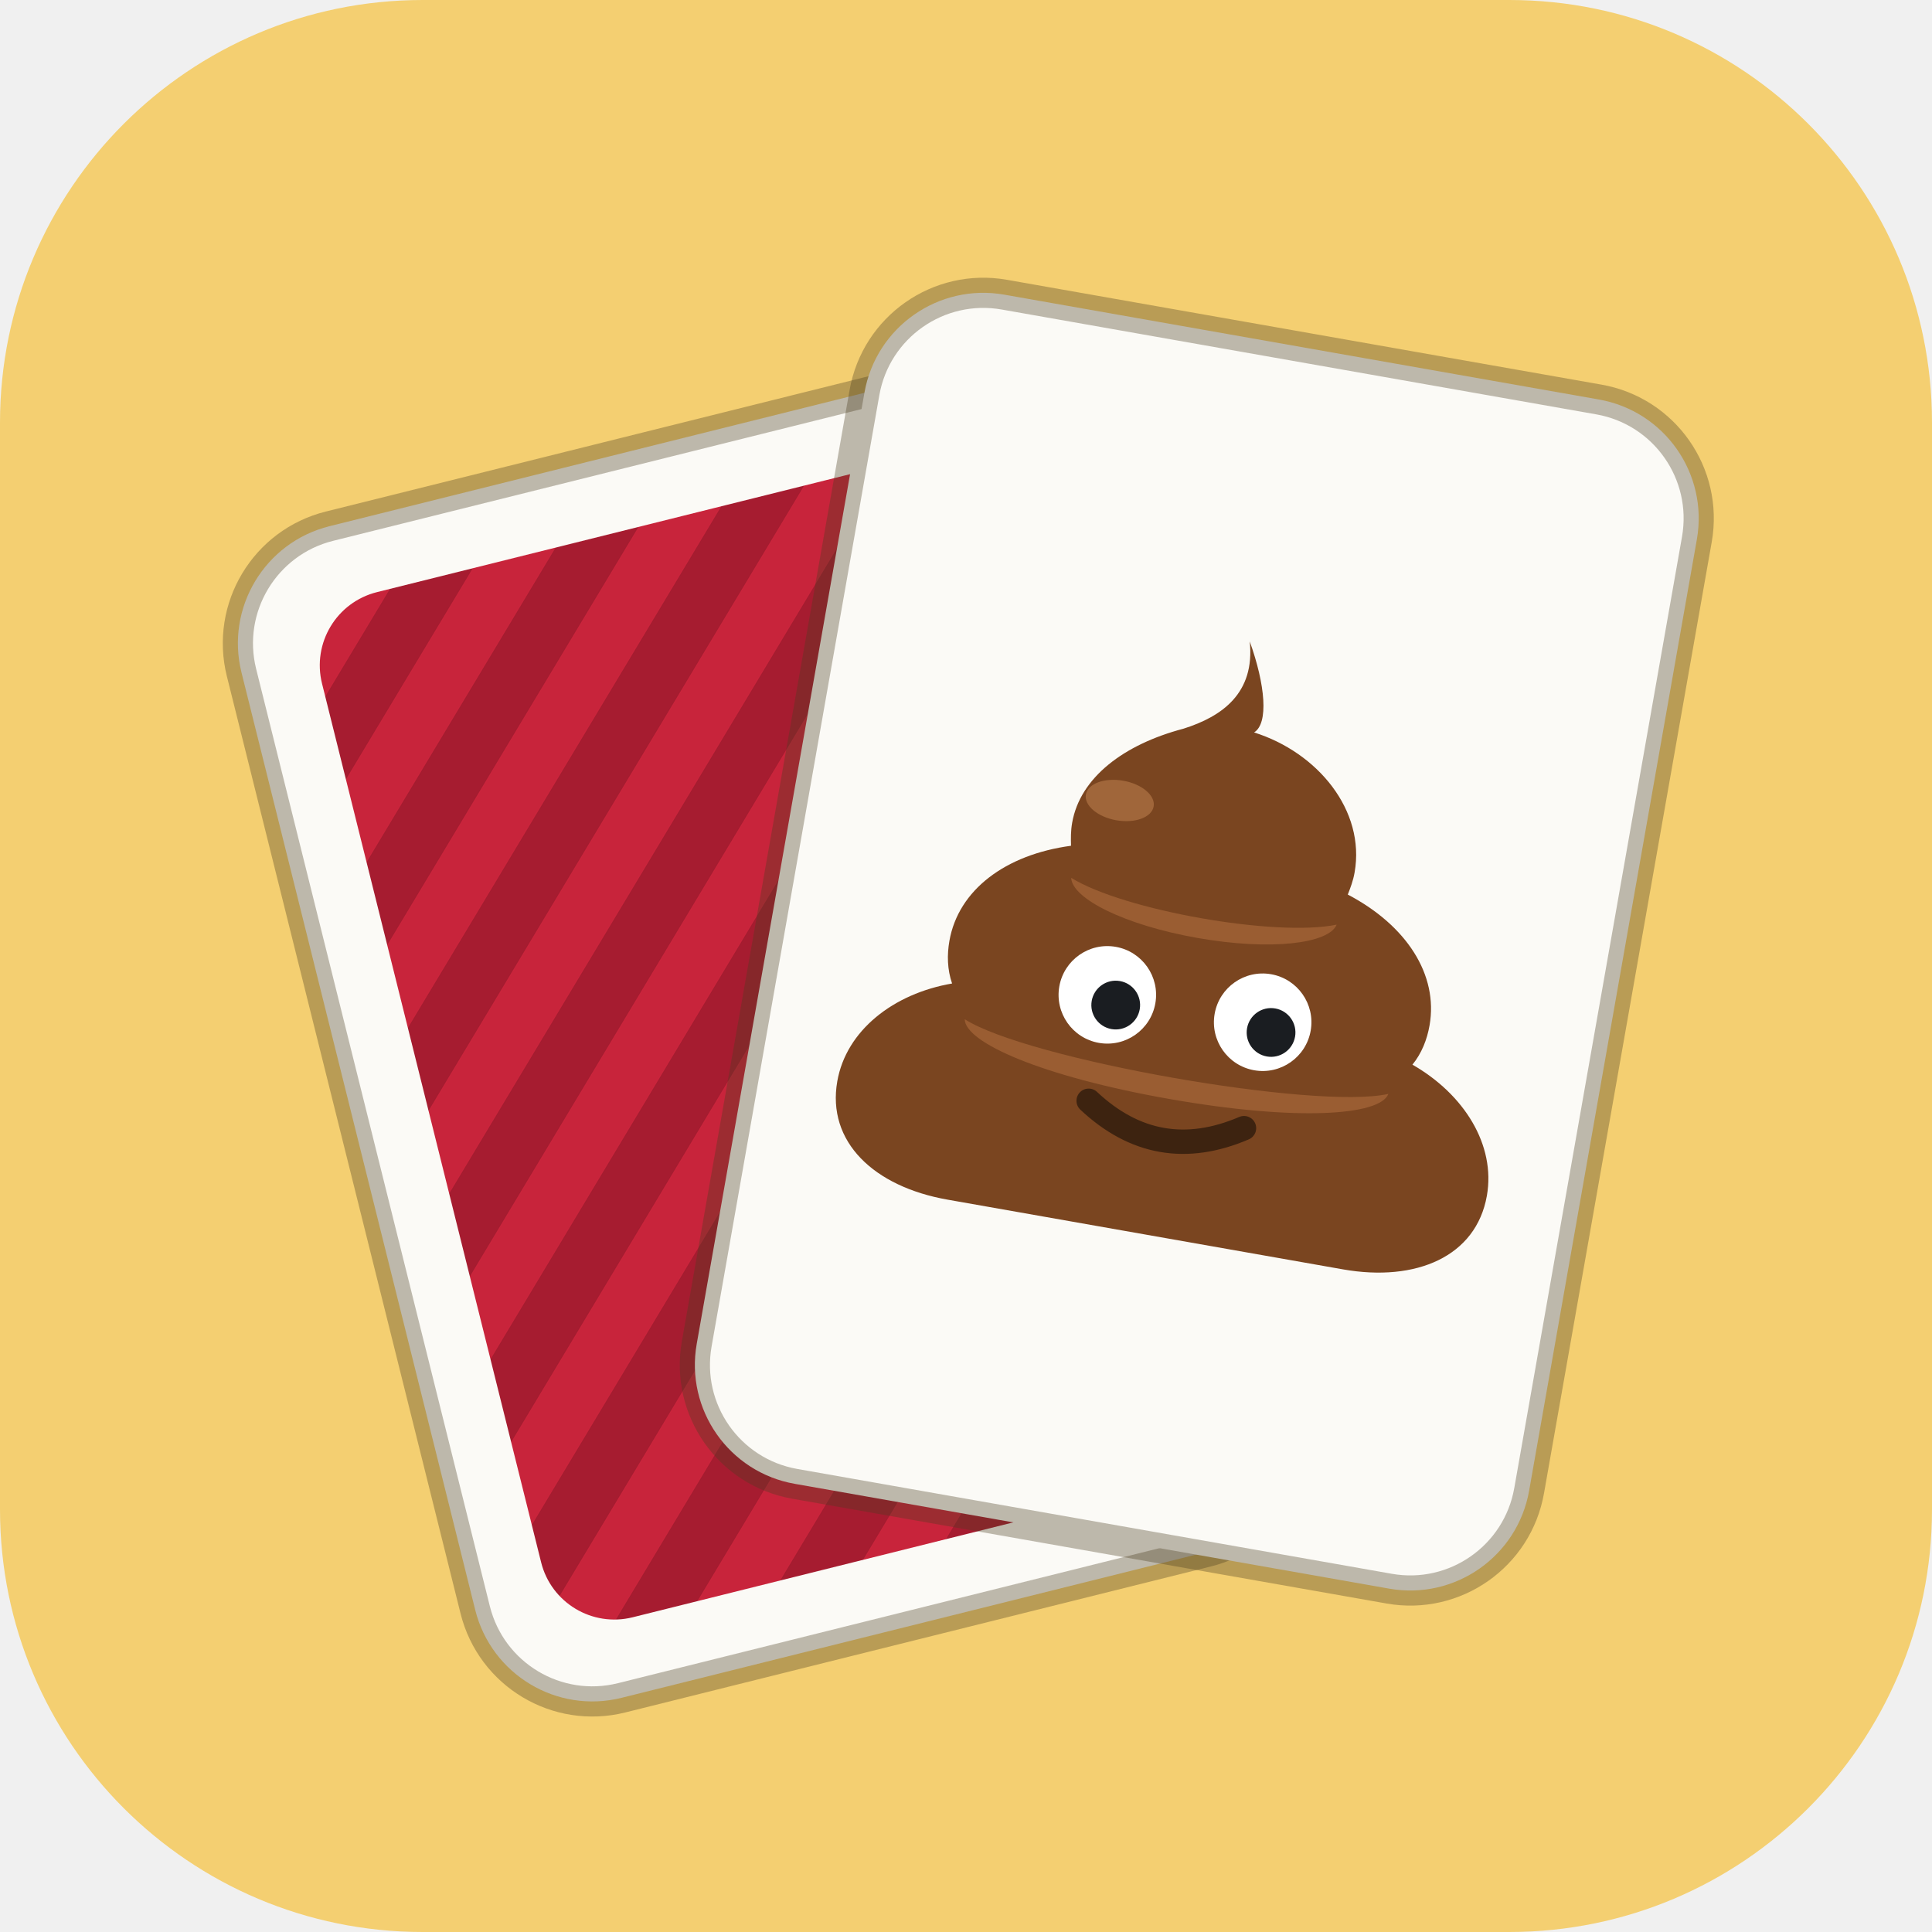
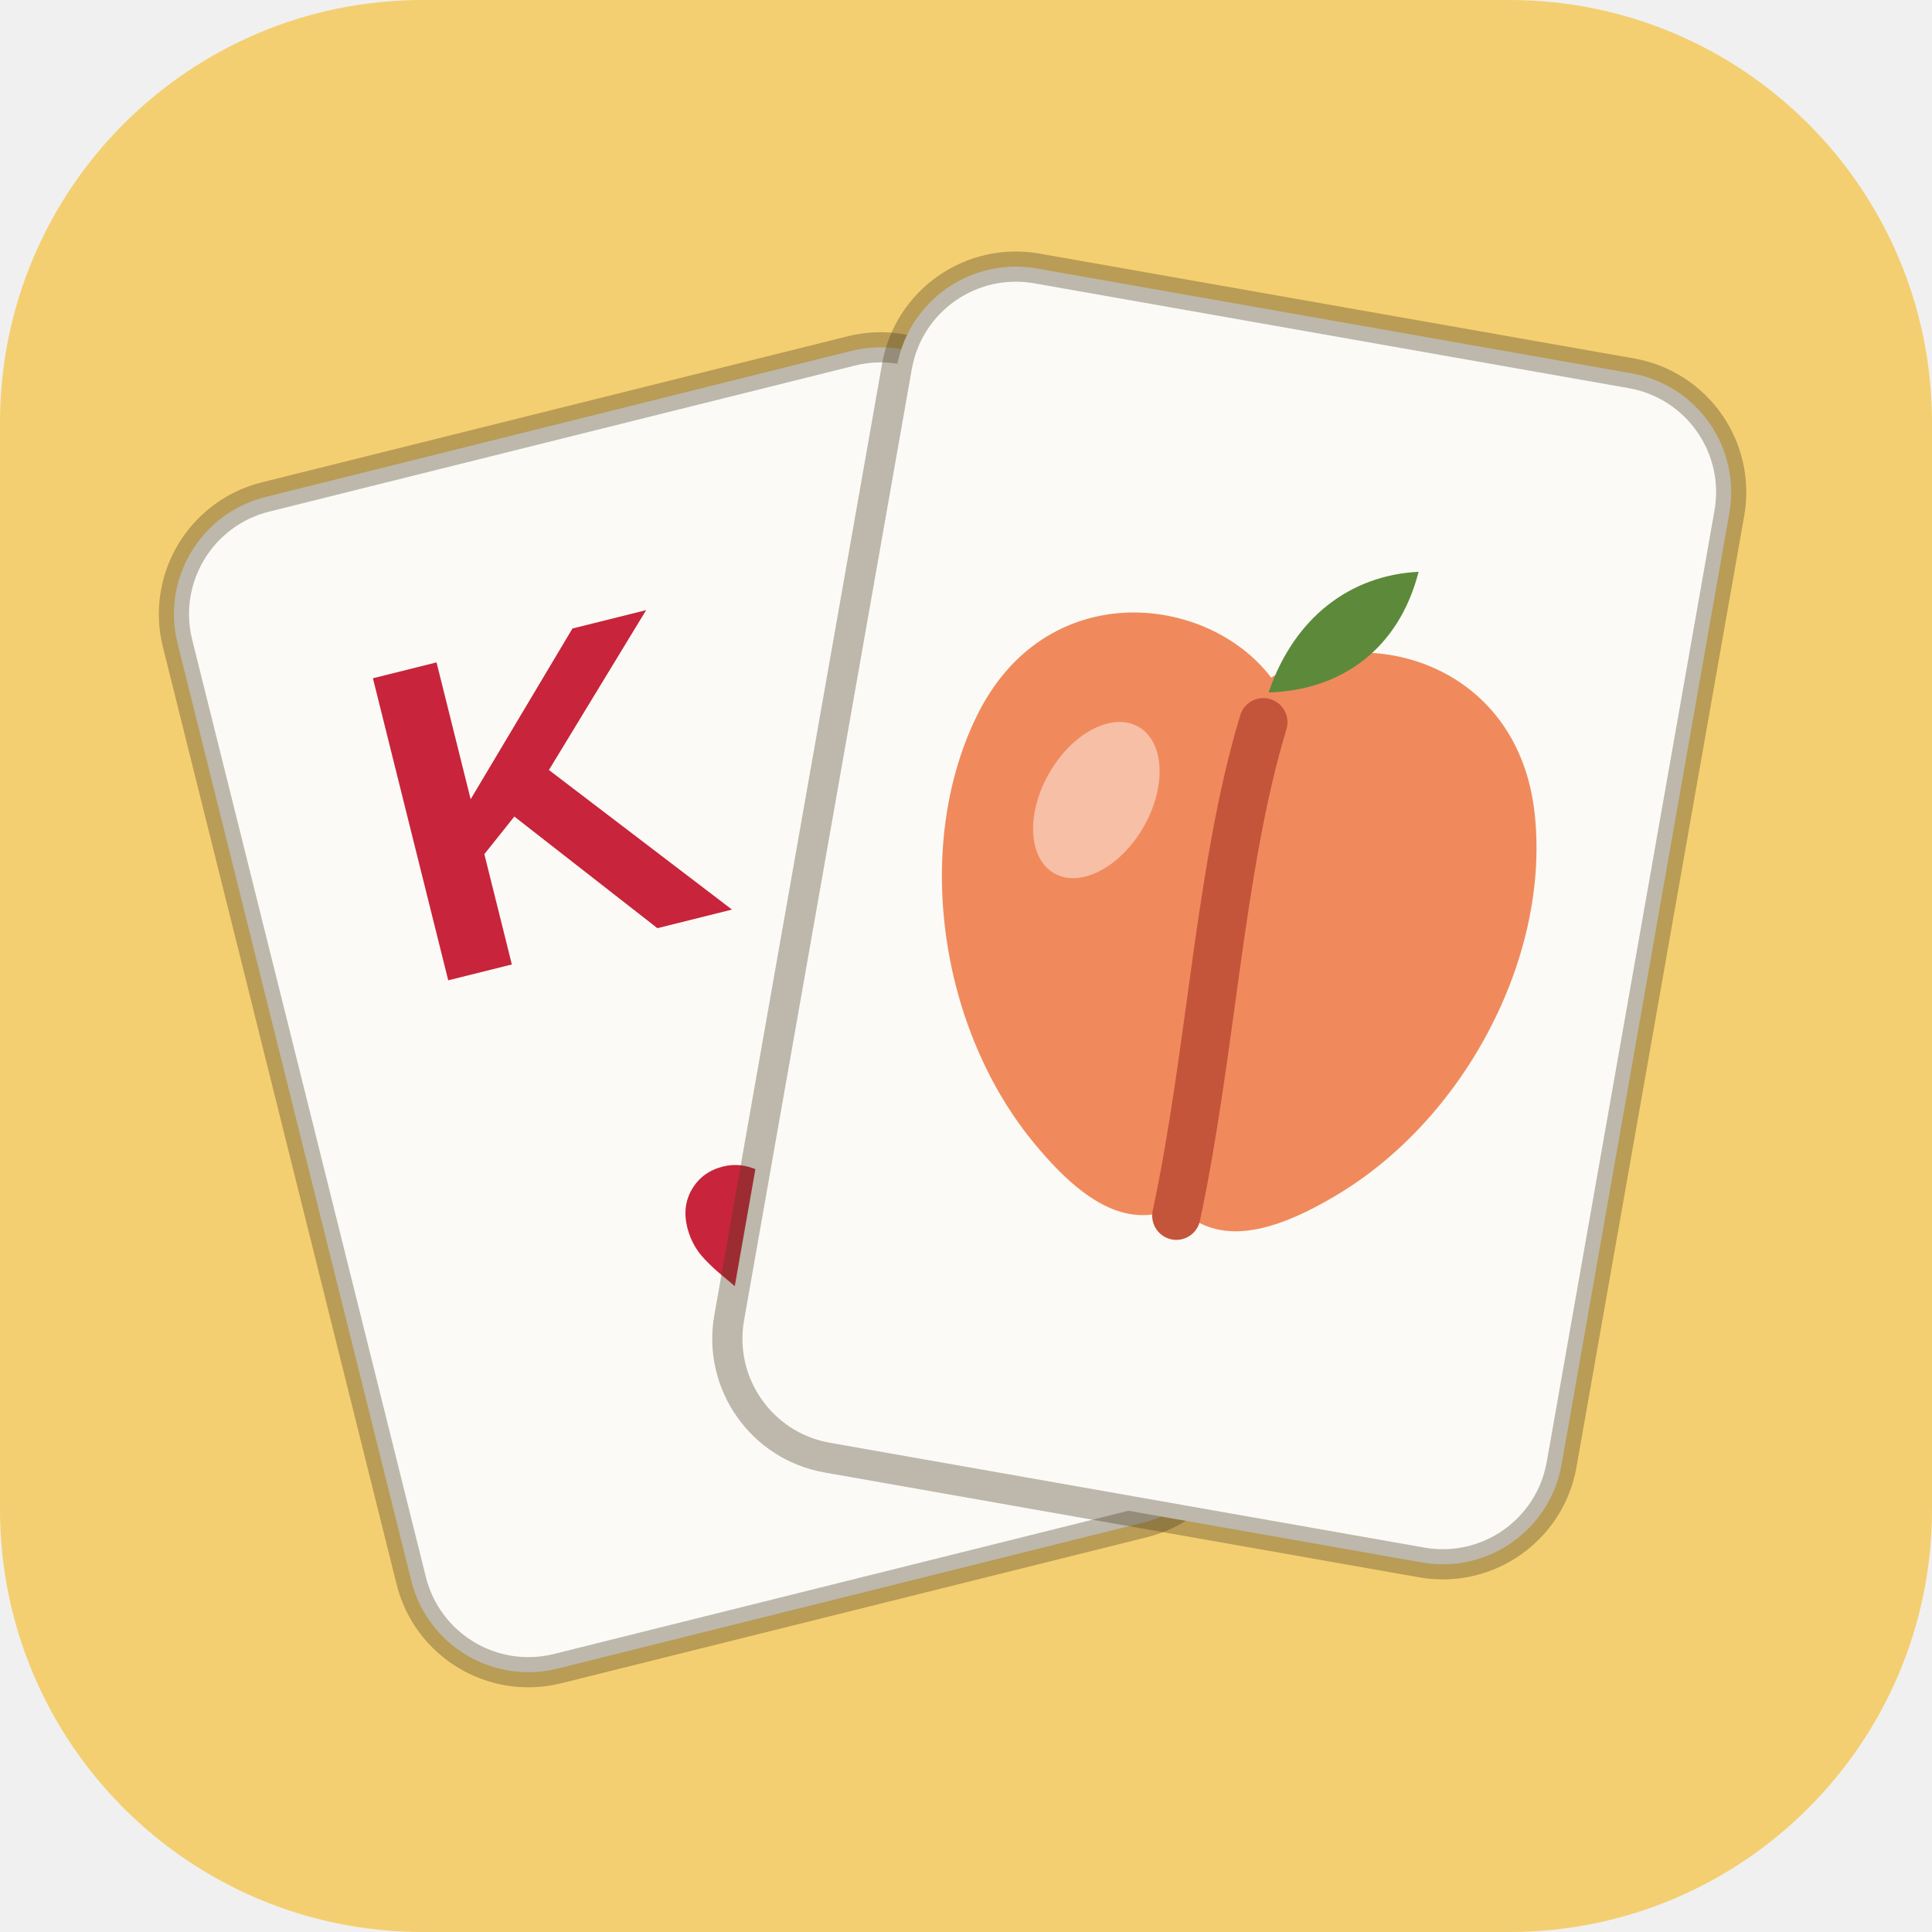
<svg xmlns="http://www.w3.org/2000/svg" viewBox="0 0 64 64">
-   <defs>
-     <pattern id="back" width="4" height="4" patternUnits="userSpaceOnUse" patternTransform="rotate(45)">
-       <rect width="4" height="4" fill="#c8243b" />
-       <rect width="2" height="4" fill="#a61c30" />
-     </pattern>
-   </defs>
  <rect width="64" height="64" rx="14" fill="#f4cf71" />
-   <g transform="rotate(-14 32 40)">
-     <rect x="13" y="13" width="28" height="40" rx="4" fill="#fbfaf6" stroke="#4a3d22" stroke-opacity=".35" />
-     <rect x="15.5" y="15.5" width="23" height="35" rx="2.5" fill="url(#back)" />
+   <g transform="rotate(-14 26 40)">
+     <rect x="11" y="13" width="28" height="40" rx="4" fill="#fbfaf6" stroke="#4a3d22" stroke-opacity=".35" />
+     <text x="16" y="30" font-family="Arial, sans-serif" font-weight="800" font-size="15" fill="#c8243b">K</text>
+     <text x="22" y="46" font-family="Arial, sans-serif" font-size="14" fill="#c8243b">♥</text>
  </g>
-   <g transform="rotate(10 32 40)">
-     <rect x="24" y="10" width="28" height="40" rx="4" fill="#fbfaf6" stroke="#4a3d22" stroke-opacity=".35" />
-     <g transform="translate(26.6 18) scale(.475)">
-       <path fill="#7a4520" d="M24 4c1 3.5-1 5.5-3.5 6.8C16.6 12.6 14 15.4 14 18.6c0 .6.1 1.1.2 1.6C9.8 21.6 7 24.6 7 28.2c0 1 .2 2 .7 2.9C3.8 32.5 1 35.6 1 39.2 1 43.5 4.8 46 10 46h28c5.2 0 9-2.5 9-6.8 0-3.6-2.8-6.7-6.7-8.1.5-.9.7-1.9.7-2.9 0-3.6-2.8-6.6-7.2-8 .1-.5.2-1 .2-1.6 0-4.4-4-7.8-8.6-8.4C26.3 9.4 25.6 6.8 24 4z" />
-       <path fill="#9a5d32" d="M9 33.4c4.8 2 25.2 2 30 0-.3 1.6-6 3-15 3s-14.7-1.4-15-3zM14.6 22.4c4 1.6 14.8 1.6 18.8 0-.3 1.4-4.2 2.6-9.4 2.6s-9.1-1.2-9.4-2.6z" />
-       <ellipse cx="17" cy="16.5" rx="2.4" ry="1.4" fill="#b07444" opacity=".7" />
-       <circle cx="18.5" cy="30" r="3.4" fill="#fff" />
-       <circle cx="29.5" cy="30" r="3.4" fill="#fff" />
-       <circle cx="19.2" cy="30.6" r="1.7" fill="#1a1d21" />
-       <circle cx="30.2" cy="30.6" r="1.7" fill="#1a1d21" />
-       <path d="M18.5 37.5q5.5 3.6 11 0" fill="none" stroke="#3d2310" stroke-width="1.7" stroke-linecap="round" />
-     </g>
+   <g transform="rotate(10 38 40)">
+     <rect x="25" y="10" width="28" height="40" rx="4" fill="#fbfaf6" stroke="#4a3d22" stroke-opacity=".35" />
+     <path d="M39 22c-2.6-2.4-8-2-9.4 3-1.3 4.6.6 10.4 4.4 13.6 2 1.7 3.6 2.2 5 1.2 1.4 1 3 .5 5-1.2 3.8-3.2 5.7-9 4.4-13.6-1.4-5-6.8-5.4-9.4-3z" fill="#f08a5d" />
+     <path d="M39 23.5c-.6 5 .2 11 0 16.6" fill="none" stroke="#c4553a" stroke-width="1.6" stroke-linecap="round" />
+     <ellipse cx="34" cy="27" rx="1.8" ry="2.8" fill="#fff" opacity=".45" transform="rotate(20 34 27)" />
+     <path d="M39 22.5c.4-2.6 2-4.3 4.2-4.8-.2 2.6-1.8 4.3-4.2 4.8z" fill="#5d8a3a" />
  </g>
</svg>
